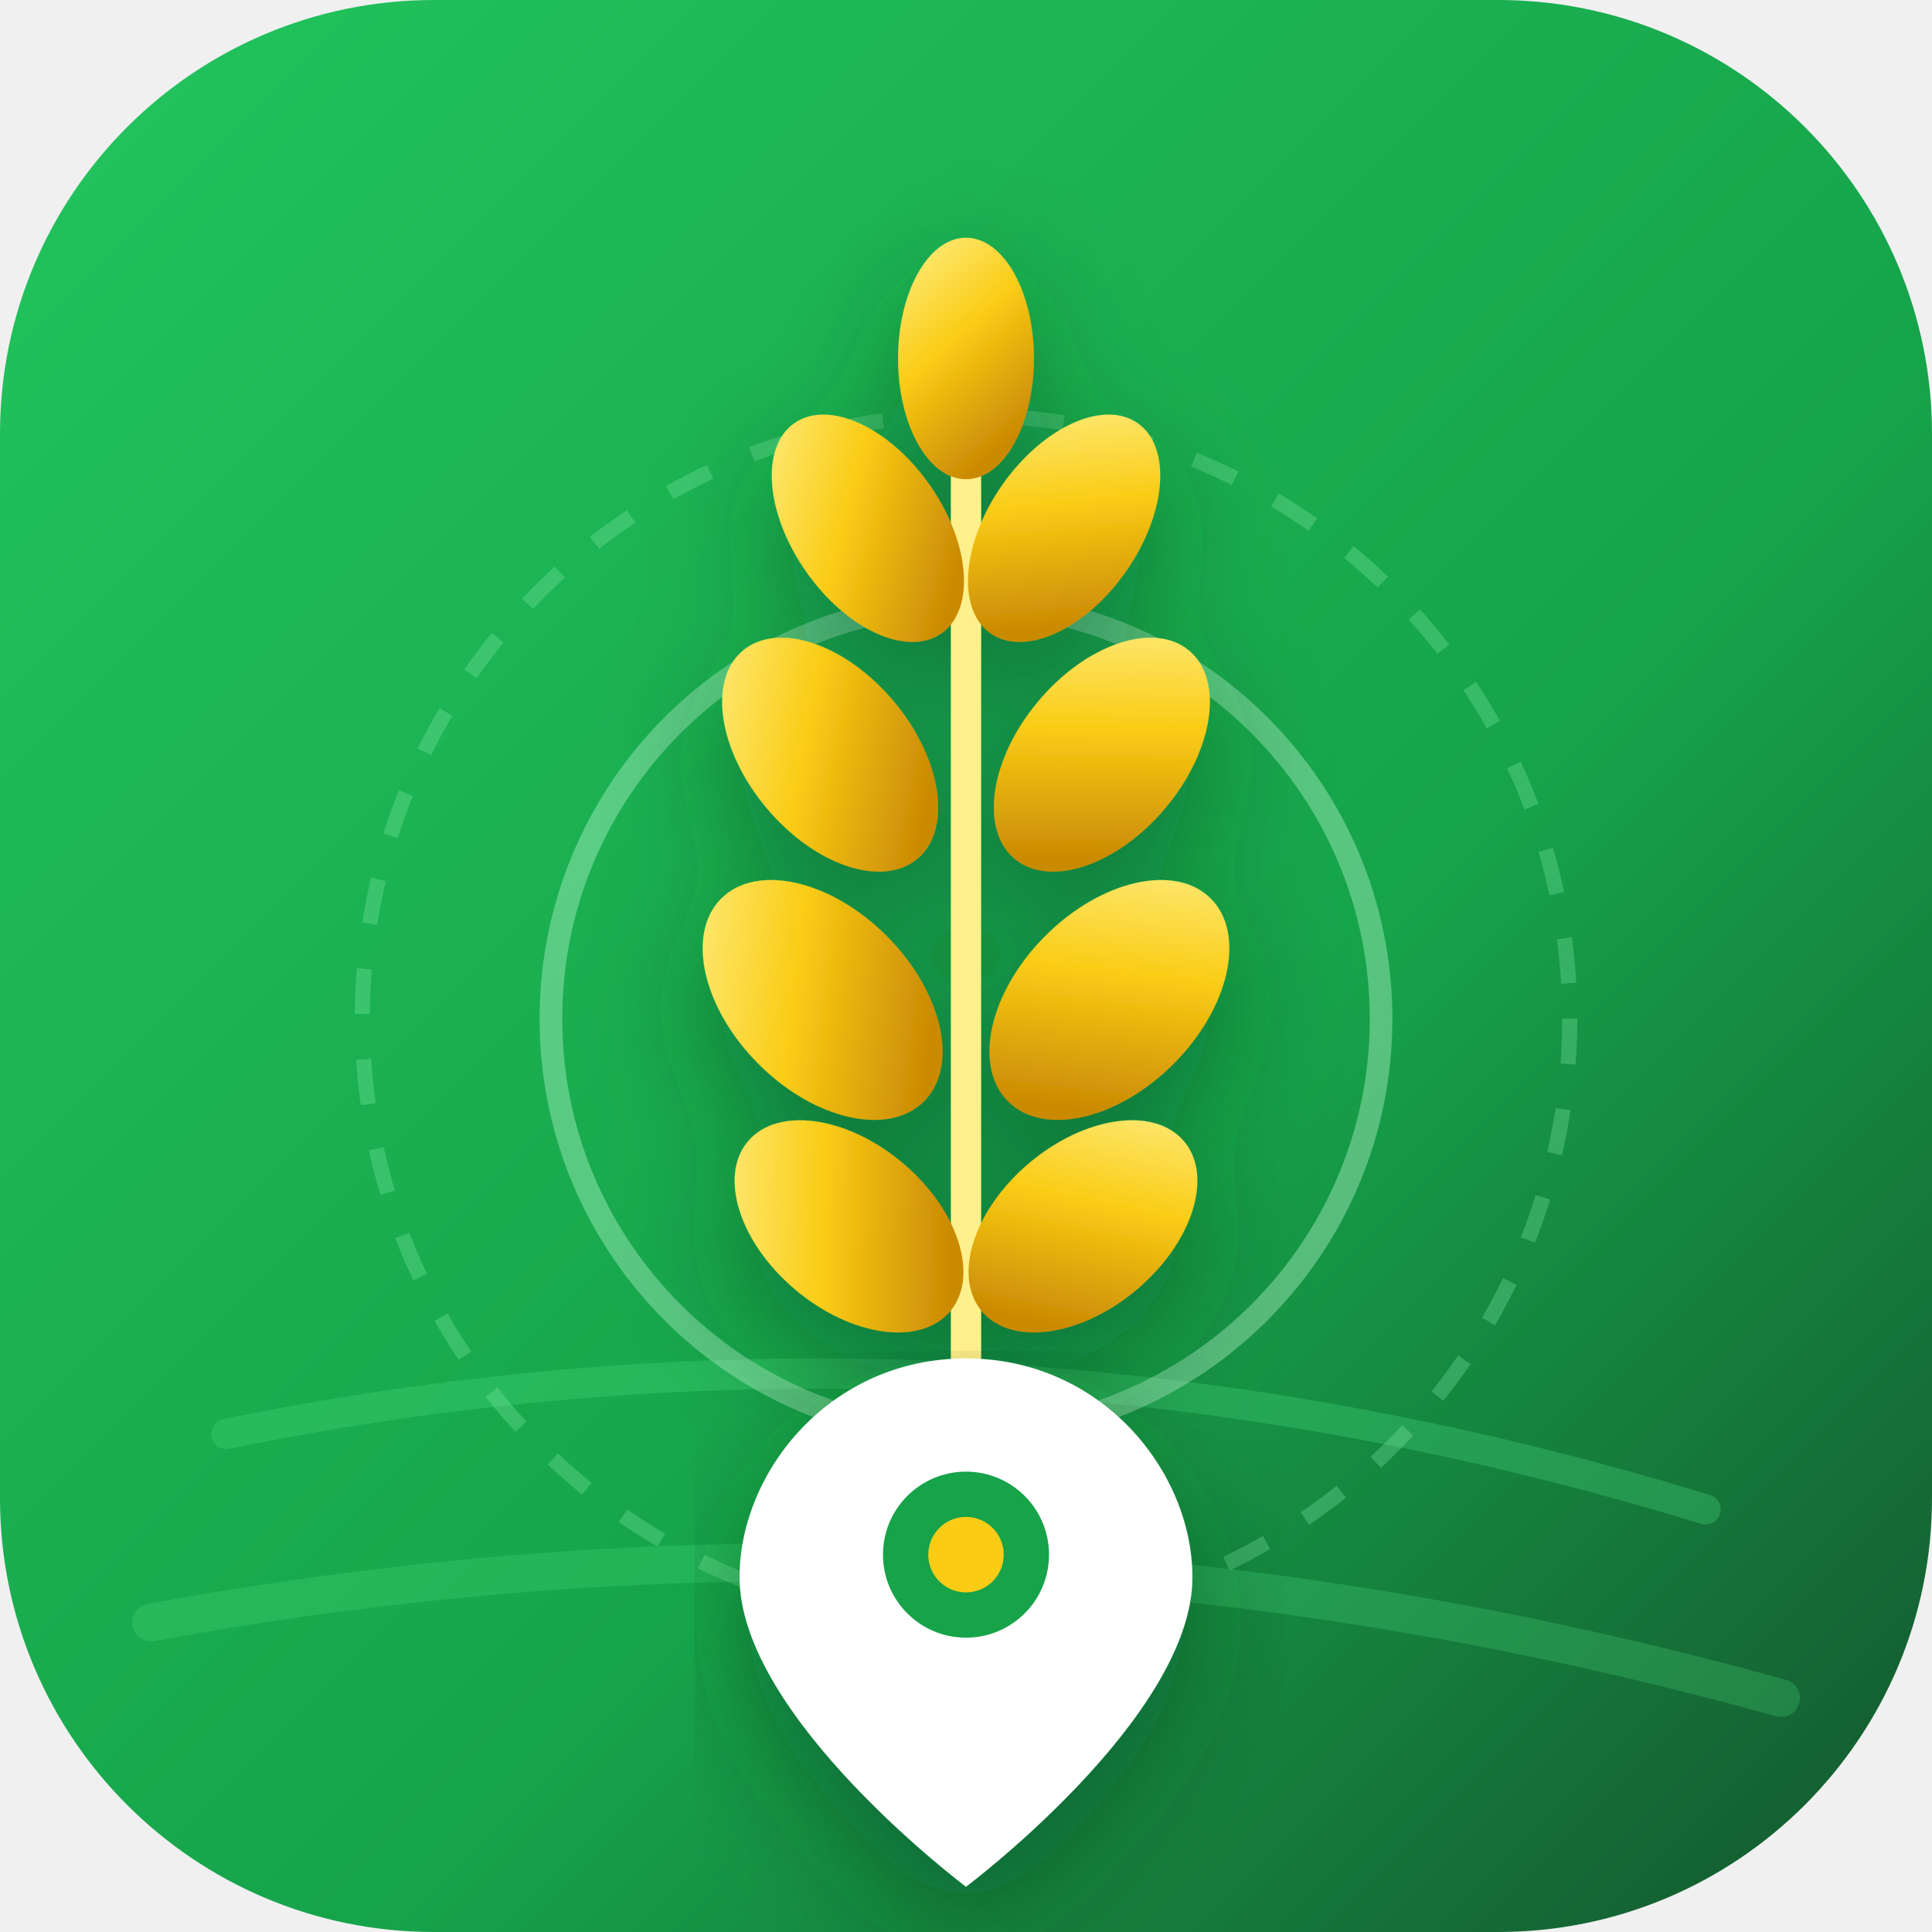
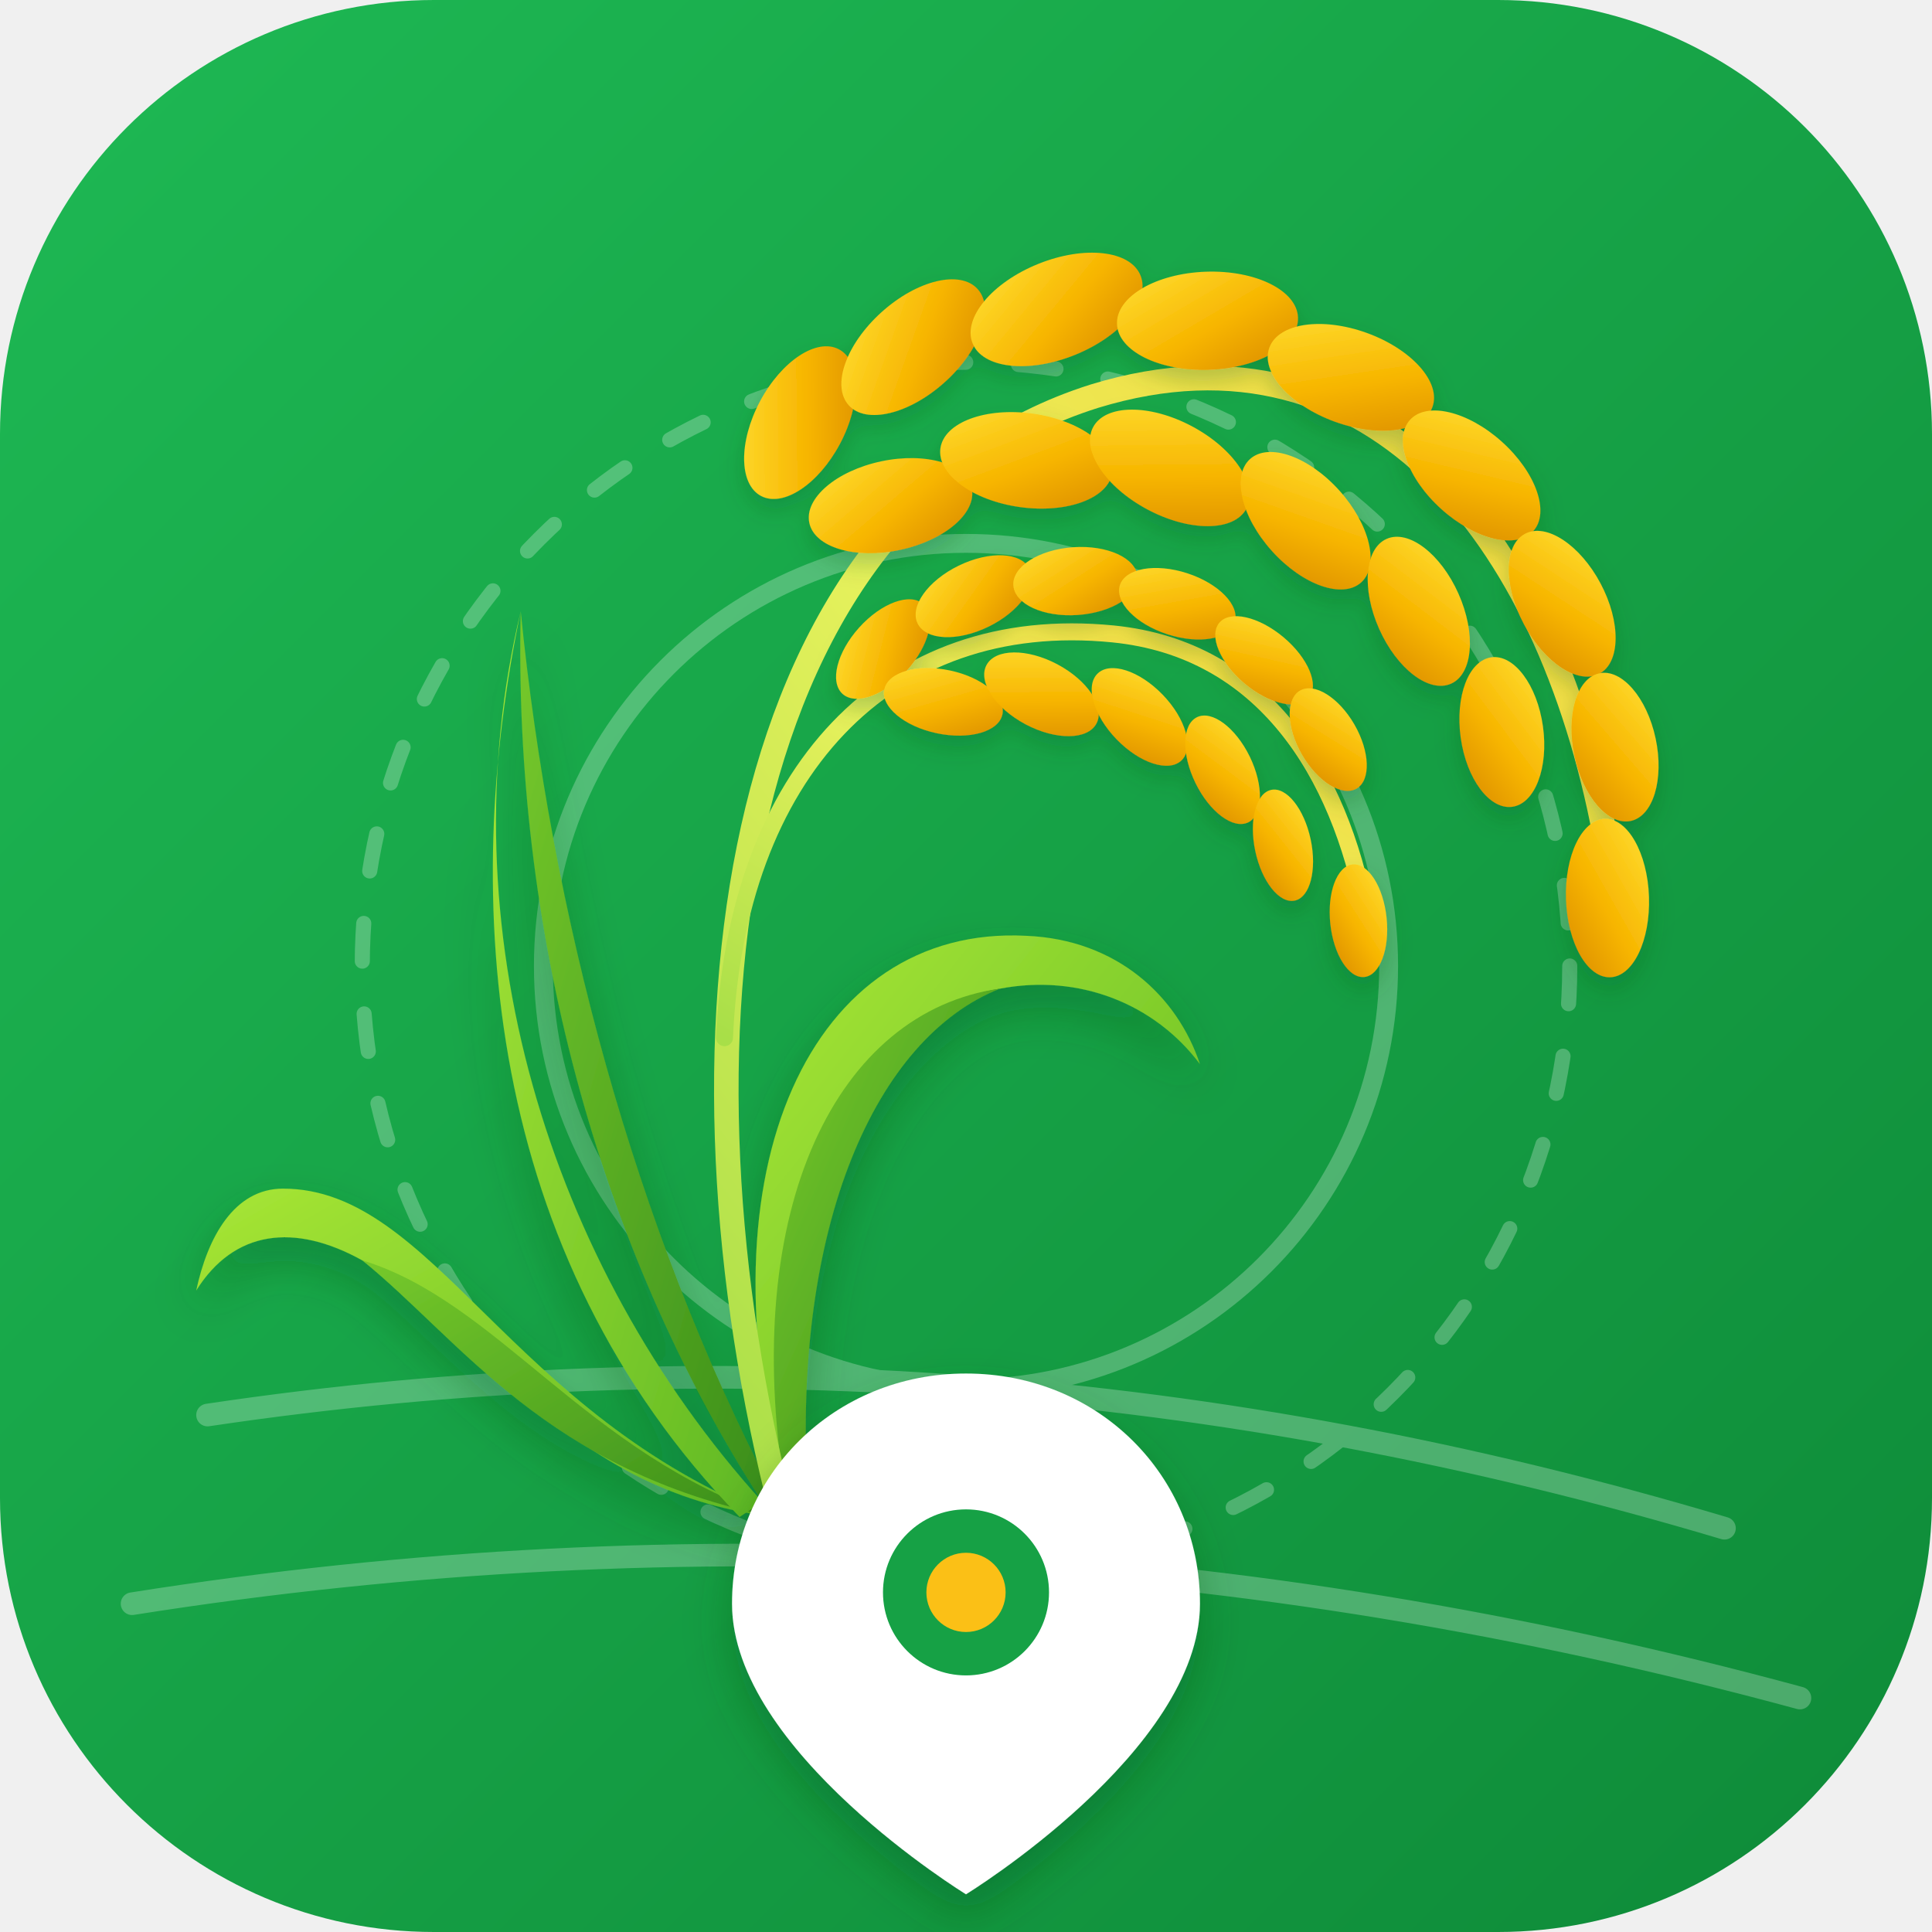
- <svg xmlns="http://www.w3.org/2000/svg" viewBox="0 0 512 512" width="100%" height="100%">
+ <svg xmlns="http://www.w3.org/2000/svg" viewBox="0 0 512 512" width="512" height="512">
  <defs>
    <linearGradient id="bgGrad" x1="0%" y1="0%" x2="100%" y2="100%">
-       <stop offset="0%" stop-color="#22c55e" />
-       <stop offset="60%" stop-color="#16a34a" />
-       <stop offset="100%" stop-color="#14532d" />
+       <stop offset="0%" stop-color="#1EB954" />
+       <stop offset="100%" stop-color="#0E8A38" />
    </linearGradient>
-     <linearGradient id="goldGrad" x1="0%" y1="0%" x2="50%" y2="100%">
-       <stop offset="0%" stop-color="#fef08a" />
-       <stop offset="50%" stop-color="#facc15" />
-       <stop offset="100%" stop-color="#ca8a04" />
+     <linearGradient id="grainGrad" x1="0%" y1="0%" x2="100%" y2="100%">
+       <stop offset="0%" stop-color="#FFE033" />
+       <stop offset="55%" stop-color="#F7B500" />
+       <stop offset="100%" stop-color="#D98A00" />
    </linearGradient>
-     <filter id="dropShadow" x="-10%" y="-10%" width="130%" height="130%">
-       <feDropShadow dx="0" dy="12" stdDeviation="16" flood-color="#052e16" flood-opacity="0.4" />
+     <linearGradient id="stemGrad" x1="0%" y1="100%" x2="100%" y2="0%">
+       <stop offset="0%" stop-color="#A8DF48" />
+       <stop offset="50%" stop-color="#E7F15C" />
+       <stop offset="100%" stop-color="#F9D43A" />
+     </linearGradient>
+     <linearGradient id="leafLight" x1="0%" y1="0%" x2="100%" y2="100%">
+       <stop offset="0%" stop-color="#A8E635" />
+       <stop offset="100%" stop-color="#5EB824" />
+     </linearGradient>
+     <linearGradient id="leafDark" x1="0%" y1="0%" x2="100%" y2="100%">
+       <stop offset="0%" stop-color="#76C92B" />
+       <stop offset="100%" stop-color="#3A8E1B" />
+     </linearGradient>
+     <filter id="dropShadow" x="-15%" y="-15%" width="130%" height="130%">
+       <feDropShadow dx="0" dy="6" stdDeviation="6" flood-color="#064D1E" flood-opacity="0.35" />
+     </filter>
+     <filter id="grainShadow" x="-10%" y="-10%" width="120%" height="120%">
+       <feDropShadow dx="0" dy="3" stdDeviation="3" flood-color="#075822" flood-opacity="0.25" />
    </filter>
  </defs>
-   <rect width="512" height="512" rx="115" fill="url(#bgGrad)" />
-   <path d="M 60 380 Q 256 340 452 400" stroke="#4ade80" stroke-width="8" fill="none" opacity="0.3" stroke-linecap="round" />
-   <path d="M 40 430 Q 256 390 472 450" stroke="#4ade80" stroke-width="10" fill="none" opacity="0.25" stroke-linecap="round" />
-   <circle cx="256" cy="270" r="160" stroke="#86efac" stroke-width="4" fill="none" opacity="0.3" stroke-dasharray="12 12" />
-   <circle cx="256" cy="270" r="110" stroke="#bbf7d0" stroke-width="6" fill="none" opacity="0.4" />
-   <g filter="url(#dropShadow)">
-     <path d="M 256 370 C 256 260 256 160 256 90" stroke="#fef08a" stroke-width="8" stroke-linecap="round" />
-     <ellipse cx="230" cy="140" rx="20" ry="34" transform="rotate(-35 230 140)" fill="url(#goldGrad)" />
-     <ellipse cx="220" cy="200" rx="22" ry="36" transform="rotate(-40 220 200)" fill="url(#goldGrad)" />
-     <ellipse cx="218" cy="265" rx="24" ry="38" transform="rotate(-45 218 265)" fill="url(#goldGrad)" />
-     <ellipse cx="225" cy="325" rx="22" ry="35" transform="rotate(-50 225 325)" fill="url(#goldGrad)" />
-     <ellipse cx="282" cy="140" rx="20" ry="34" transform="rotate(35 282 140)" fill="url(#goldGrad)" />
-     <ellipse cx="292" cy="200" rx="22" ry="36" transform="rotate(40 292 200)" fill="url(#goldGrad)" />
-     <ellipse cx="294" cy="265" rx="24" ry="38" transform="rotate(45 294 265)" fill="url(#goldGrad)" />
-     <ellipse cx="287" cy="325" rx="22" ry="35" transform="rotate(50 287 325)" fill="url(#goldGrad)" />
-     <ellipse cx="256" cy="95" rx="18" ry="32" fill="url(#goldGrad)" />
+   <rect x="0" y="0" width="512" height="512" rx="115" ry="115" fill="url(#bgGrad)" />
+   <g opacity="0.25">
+     <circle cx="256" cy="256" r="160" fill="none" stroke="#FFFFFF" stroke-width="4" stroke-dasharray="10 14" stroke-linecap="round" />
+     <circle cx="256" cy="256" r="112" fill="none" stroke="#FFFFFF" stroke-width="5" />
+     <path d="M 55 375 Q 256 345 457 405" fill="none" stroke="#FFFFFF" stroke-width="6" stroke-linecap="round" />
+     <path d="M 35 425 Q 256 390 477 450" fill="none" stroke="#FFFFFF" stroke-width="6" stroke-linecap="round" />
  </g>
  <g filter="url(#dropShadow)">
-     <path d="M 256 360 C 220 360 196 390 196 418 C 196 455 256 500 256 500 C 256 500 316 455 316 418 C 316 390 292 360 256 360 Z" fill="#ffffff" />
-     <circle cx="256" cy="412" r="22" fill="#16a34a" />
-     <circle cx="256" cy="412" r="10" fill="#facc15" />
+     <path d="M 205 402 C 135 375, 115 315, 75 315 C 62 315, 55 328, 52 342 C 62 326, 78 324, 96 334 C 128 352, 148 395, 205 402 Z" fill="url(#leafLight)" />
+     <path d="M 205 402 C 155 385, 132 345, 96 334 C 122 355, 145 390, 205 402 Z" fill="url(#leafDark)" />
+     <path d="M 202 398 C 145 335, 118 245, 138 162 C 122 238, 128 332, 196 402 Z" fill="url(#leafLight)" />
+     <path d="M 202 398 C 158 330, 136 245, 138 162 C 146 242, 168 325, 205 396 Z" fill="url(#leafDark)" />
+     <path d="M 208 395 C 185 310, 215 245, 272 248 C 296 249, 312 264, 318 282 C 306 266, 286 258, 265 262 C 218 270, 202 325, 214 395 Z" fill="url(#leafLight)" />
+     <path d="M 208 395 C 196 320, 222 268, 265 262 C 232 275, 210 325, 214 395 Z" fill="url(#leafDark)" />
+   </g>
+   <g stroke="url(#stemGrad)" stroke-linecap="round" fill="none">
+     <path d="M 206 396 C 175 270, 195 135, 290 105 C 365 82, 412 145, 426 225" stroke-width="6.5" />
+     <path d="M 192 275 C 195 205, 235 162, 295 168 C 335 172, 355 205, 362 242" stroke-width="4.5" />
+   </g>
+   <g filter="url(#grainShadow)" fill="url(#grainGrad)">
+     <ellipse cx="212" cy="112" rx="22" ry="12" transform="rotate(-62 212 112)" />
+     <ellipse cx="242" cy="92" rx="23" ry="12.5" transform="rotate(-42 242 92)" />
+     <ellipse cx="280" cy="82" rx="24" ry="13" transform="rotate(-22 280 82)" />
+     <ellipse cx="320" cy="85" rx="24" ry="13" transform="rotate(-2 320 85)" />
+     <ellipse cx="358" cy="100" rx="23" ry="12.5" transform="rotate(20 358 100)" />
+     <ellipse cx="390" cy="126" rx="22" ry="12" transform="rotate(42 390 126)" />
+     <ellipse cx="414" cy="160" rx="21" ry="11.5" transform="rotate(62 414 160)" />
+     <ellipse cx="428" cy="198" rx="20" ry="11" transform="rotate(78 428 198)" />
+     <ellipse cx="236" cy="134" rx="22" ry="12" transform="rotate(-12 236 134)" />
+     <ellipse cx="272" cy="122" rx="23" ry="12.5" transform="rotate(8 272 122)" />
+     <ellipse cx="310" cy="124" rx="23" ry="12.5" transform="rotate(28 310 124)" />
+     <ellipse cx="346" cy="138" rx="22" ry="12" transform="rotate(48 346 138)" />
+     <ellipse cx="376" cy="162" rx="21" ry="11.5" transform="rotate(66 376 162)" />
+     <ellipse cx="398" cy="194" rx="20" ry="11" transform="rotate(82 398 194)" />
+     <ellipse cx="426" cy="238" rx="21" ry="11" transform="rotate(88 426 238)" />
+     <ellipse cx="234" cy="172" rx="16" ry="8.5" transform="rotate(-48 234 172)" />
+     <ellipse cx="258" cy="158" rx="16.5" ry="9" transform="rotate(-26 258 158)" />
+     <ellipse cx="285" cy="154" rx="16.5" ry="9" transform="rotate(-4 285 154)" />
+     <ellipse cx="312" cy="160" rx="16" ry="8.5" transform="rotate(18 312 160)" />
+     <ellipse cx="335" cy="175" rx="15.5" ry="8" transform="rotate(40 335 175)" />
+     <ellipse cx="352" cy="196" rx="15" ry="8" transform="rotate(60 352 196)" />
+     <ellipse cx="250" cy="186" rx="16" ry="8.5" transform="rotate(12 250 186)" />
+     <ellipse cx="276" cy="184" rx="16.5" ry="9" transform="rotate(28 276 184)" />
+     <ellipse cx="302" cy="190" rx="16" ry="8.5" transform="rotate(46 302 190)" />
+     <ellipse cx="324" cy="204" rx="15.5" ry="8" transform="rotate(64 324 204)" />
+     <ellipse cx="340" cy="224" rx="15" ry="7.5" transform="rotate(78 340 224)" />
+     <ellipse cx="360" cy="244" rx="15" ry="7.5" transform="rotate(84 360 244)" />
+   </g>
+   <g filter="url(#dropShadow)">
+     <path d="M 256 364 C 221 364 194 391 194 425 C 194 464 256 502 256 502 C 256 502 318 464 318 425 C 318 391 291 364 256 364 Z" fill="#FFFFFF" />
+     <circle cx="256" cy="422" r="22" fill="#13A145" />
+     <circle cx="256" cy="422" r="10.5" fill="#FBC014" />
  </g>
</svg>
